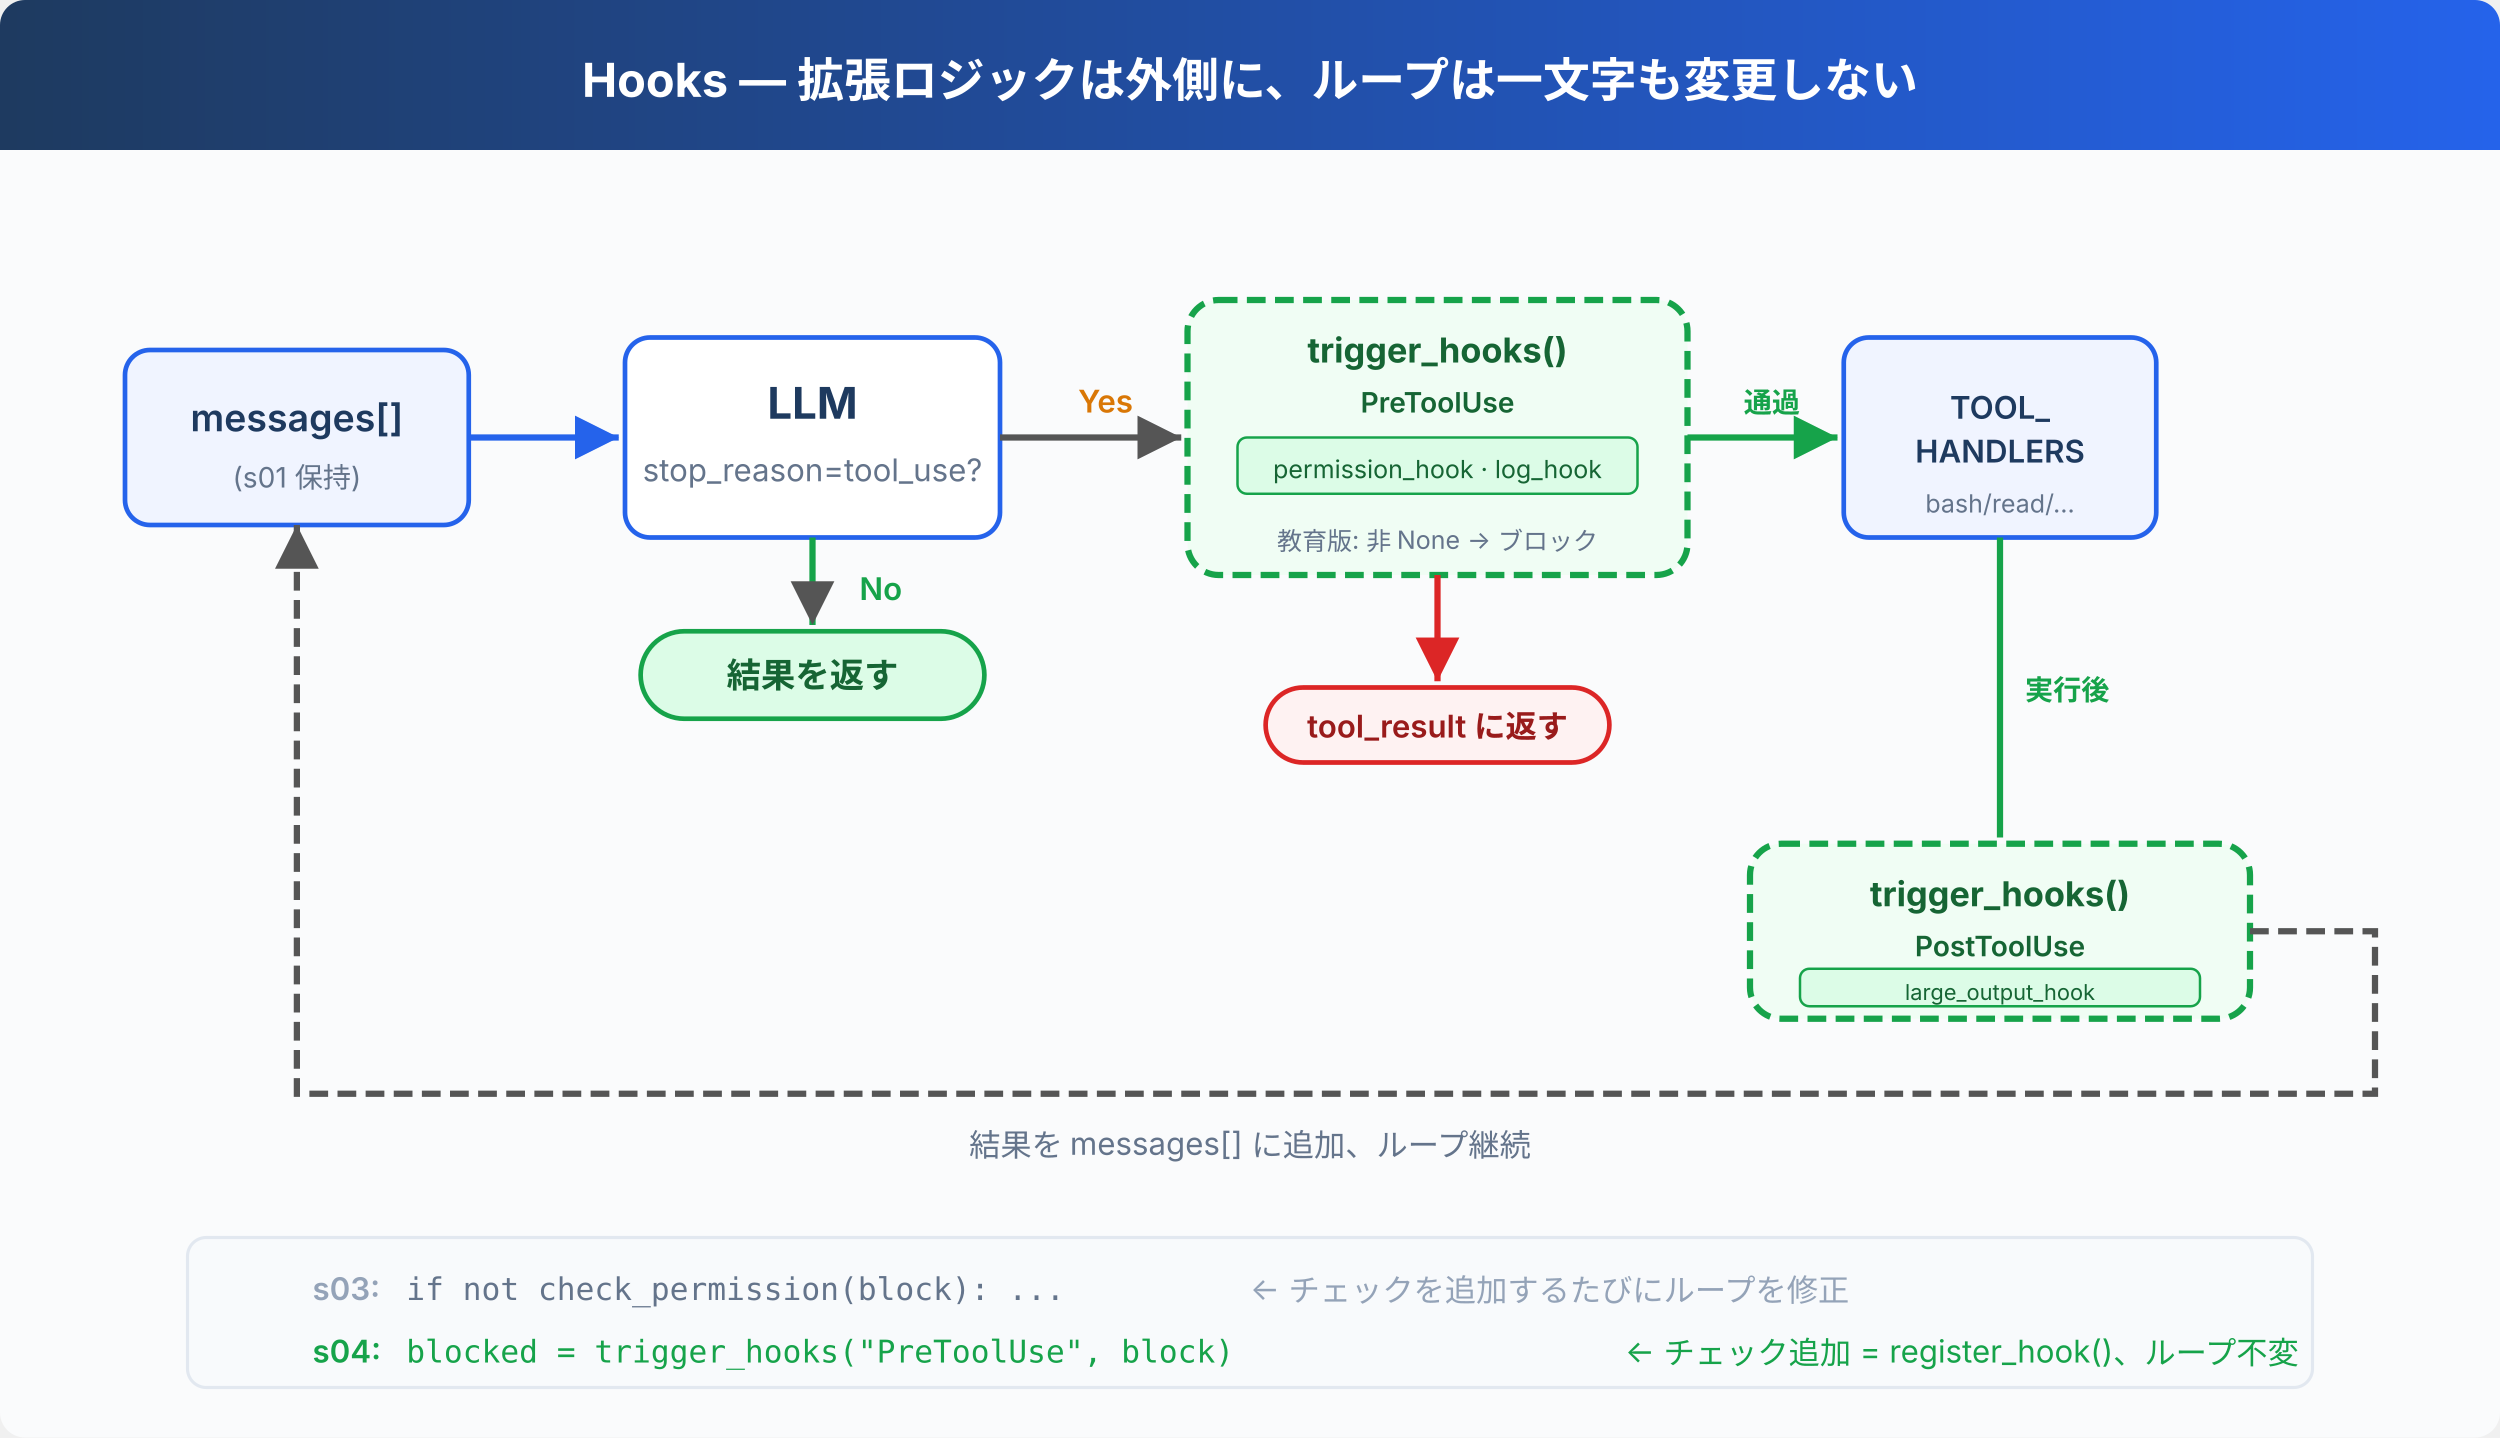
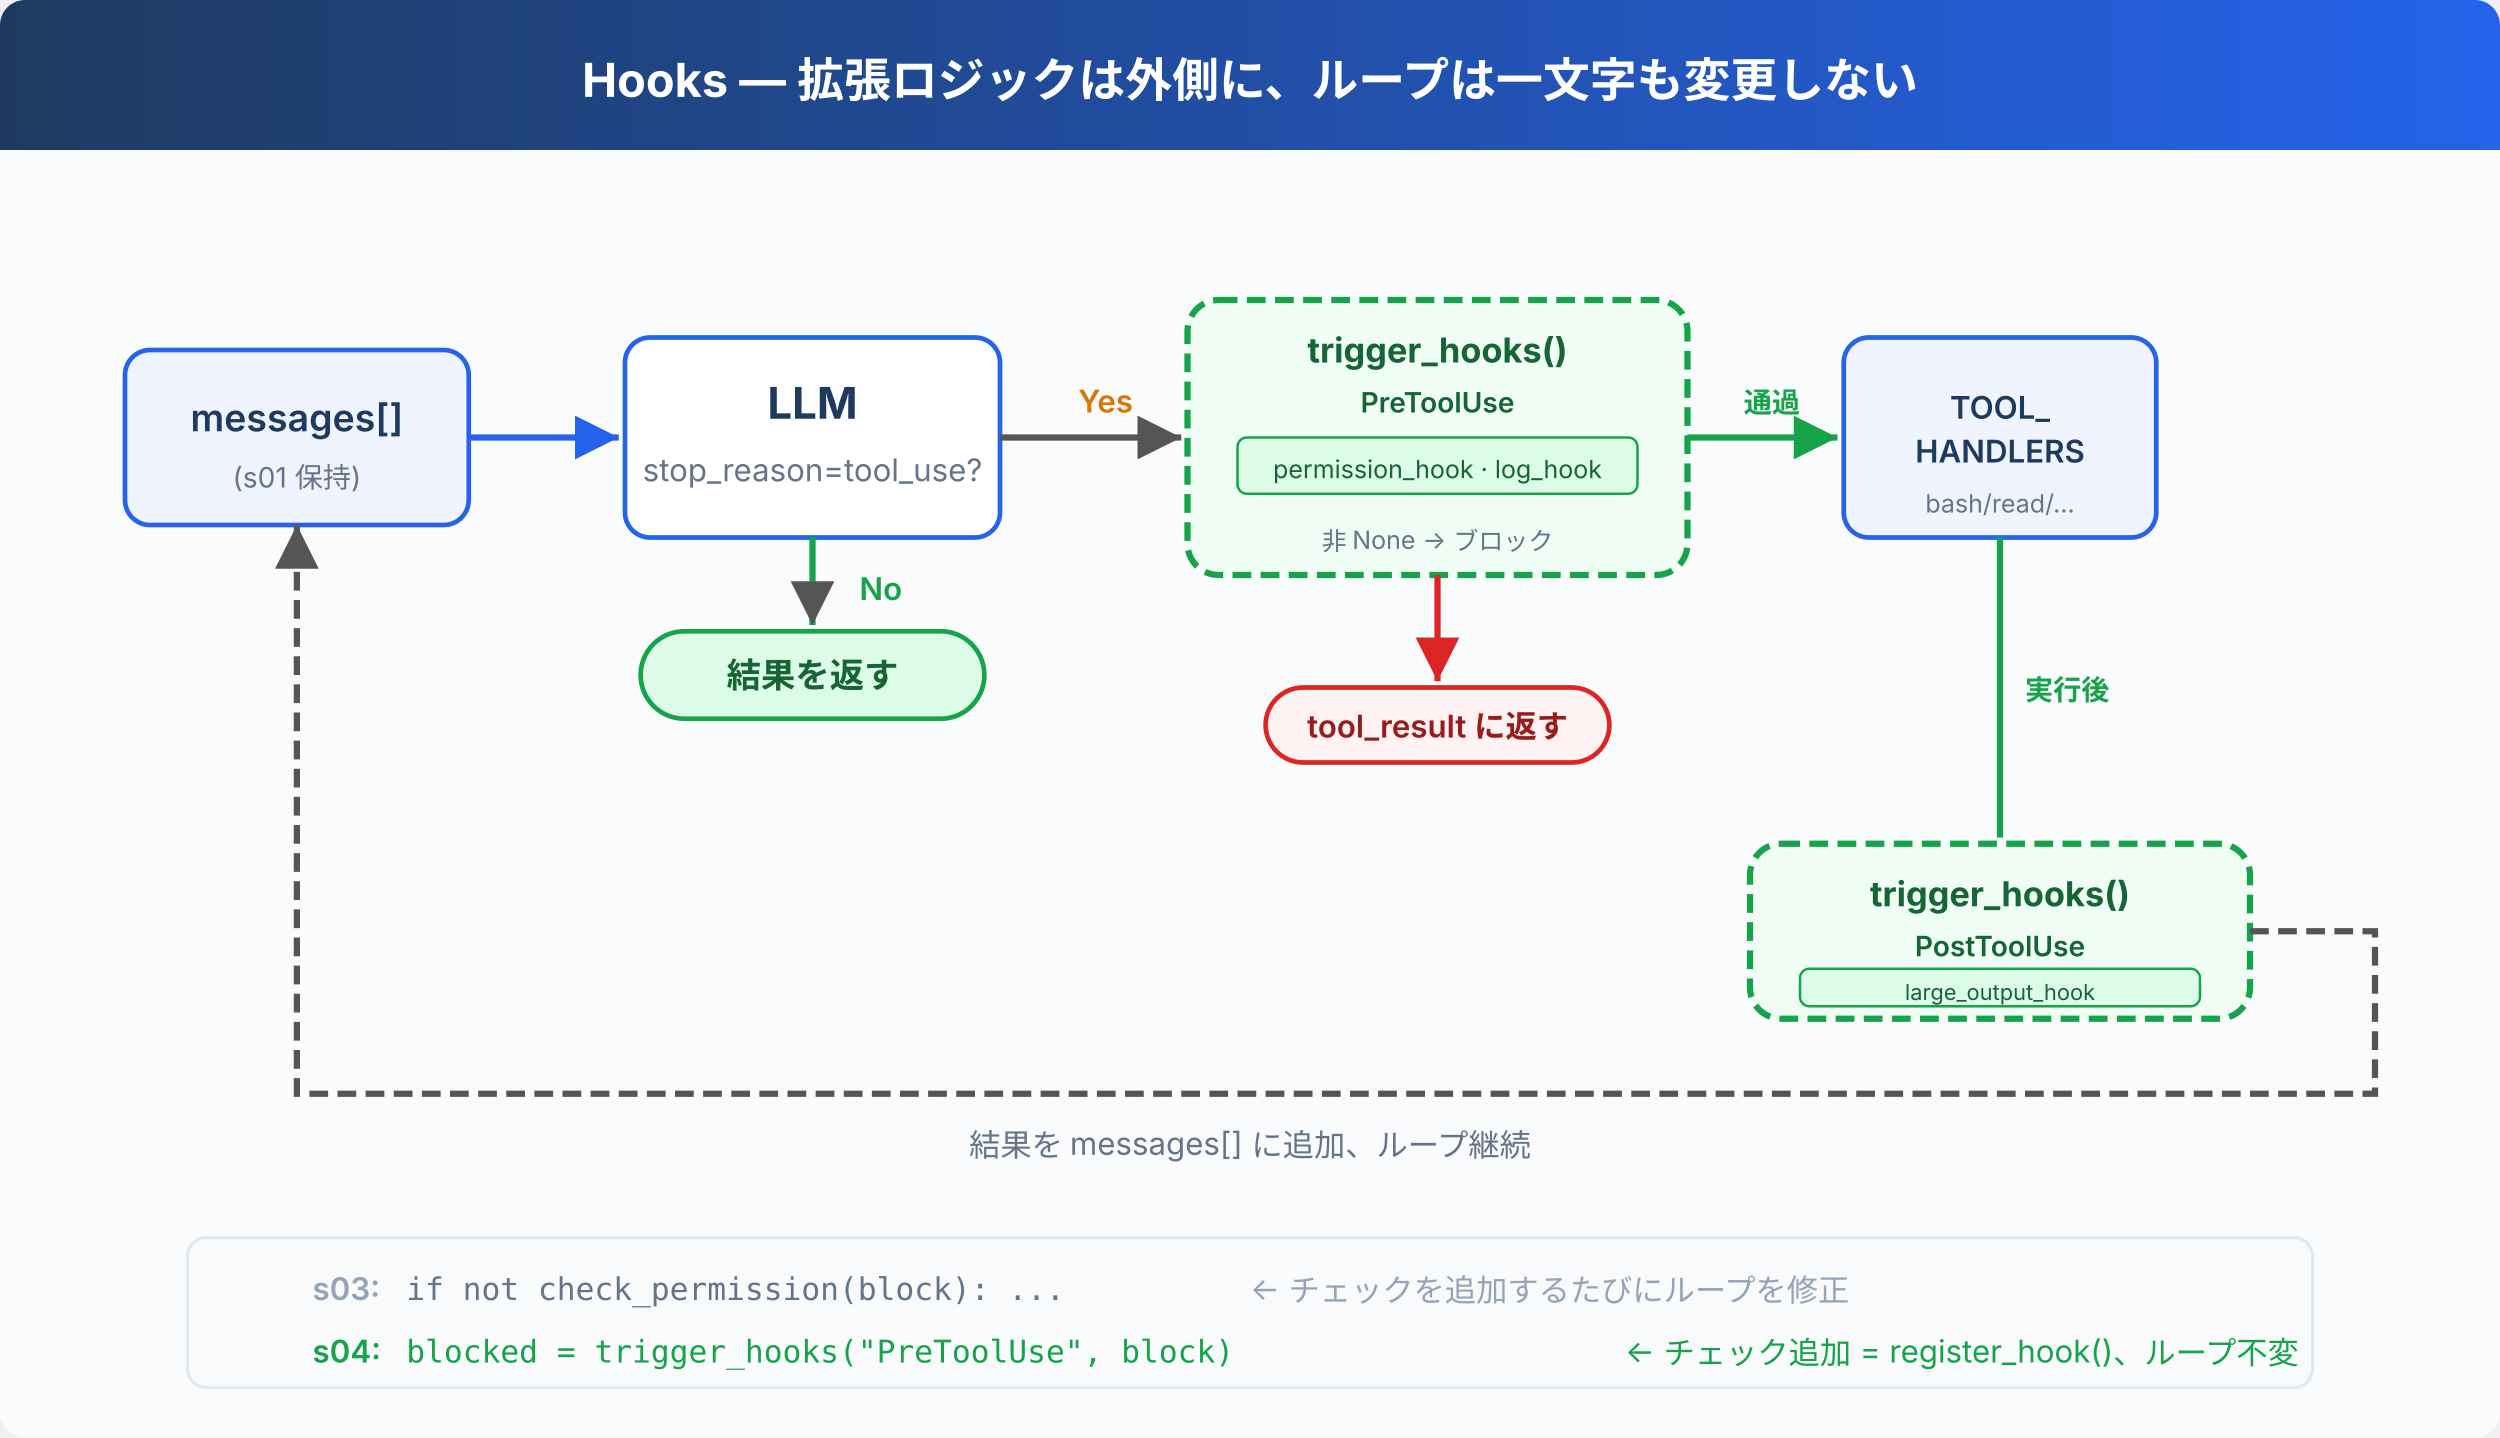
<svg xmlns="http://www.w3.org/2000/svg" viewBox="0 0 800 460" font-family="system-ui, -apple-system, sans-serif">
  <defs>
    <marker id="arrow" viewBox="0 0 10 10" refX="10" refY="5" markerWidth="7" markerHeight="7" orient="auto-start-reverse">
      <path d="M 0 0 L 10 5 L 0 10 z" fill="#555" />
    </marker>
    <marker id="arrow-blue" viewBox="0 0 10 10" refX="10" refY="5" markerWidth="7" markerHeight="7" orient="auto-start-reverse">
      <path d="M 0 0 L 10 5 L 0 10 z" fill="#2563eb" />
    </marker>
    <marker id="arrow-green" viewBox="0 0 10 10" refX="10" refY="5" markerWidth="7" markerHeight="7" orient="auto-start-reverse">
      <path d="M 0 0 L 10 5 L 0 10 z" fill="#16a34a" />
    </marker>
    <marker id="arrow-red" viewBox="0 0 10 10" refX="10" refY="5" markerWidth="7" markerHeight="7" orient="auto-start-reverse">
      <path d="M 0 0 L 10 5 L 0 10 z" fill="#dc2626" />
    </marker>
    <linearGradient id="header" x1="0" y1="0" x2="1" y2="0">
      <stop offset="0%" stop-color="#1e3a5f" />
      <stop offset="100%" stop-color="#2563eb" />
    </linearGradient>
  </defs>
  <rect width="800" height="460" fill="#fafbfc" rx="8" />
  <rect x="0" y="0" width="800" height="48" fill="url(#header)" rx="8" />
  <rect x="0" y="40" width="800" height="8" fill="url(#header)" />
  <text x="400" y="31" fill="#fff" font-size="15" font-weight="700" text-anchor="middle">Hooks — 拡張ロジックは外側に、ループは一文字も変更しない</text>
  <rect x="40" y="112" width="110" height="56" rx="8" fill="#f0f4ff" stroke="#2563eb" stroke-width="1.5" />
  <text x="95" y="138" fill="#1e3a5f" font-size="12" font-weight="600" text-anchor="middle">messages[]</text>
  <text x="95" y="156" fill="#64748b" font-size="9" text-anchor="middle">(s01 保持)</text>
  <line x1="150" y1="140" x2="198" y2="140" stroke="#2563eb" stroke-width="2" marker-end="url(#arrow-blue)" />
  <rect x="200" y="108" width="120" height="64" rx="8" fill="#fff" stroke="#2563eb" stroke-width="1.5" />
  <text x="260" y="134" fill="#1e3a5f" font-size="14" font-weight="700" text-anchor="middle">LLM</text>
  <text x="260" y="154" fill="#64748b" font-size="10" text-anchor="middle">stop_reason=tool_use?</text>
  <line x1="260" y1="172" x2="260" y2="200" stroke="#16a34a" stroke-width="2" marker-end="url(#arrow)" />
  <text x="275" y="192" fill="#16a34a" font-size="10" font-weight="600">No</text>
  <rect x="205" y="202" width="110" height="28" rx="14" fill="#dcfce7" stroke="#16a34a" stroke-width="1.5" />
  <text x="260" y="220" fill="#166534" font-size="11" font-weight="600" text-anchor="middle">結果を返す</text>
  <line x1="320" y1="140" x2="378" y2="140" stroke="#555" stroke-width="2" marker-end="url(#arrow)" />
  <text x="345" y="132" fill="#d97706" font-size="10" font-weight="600">Yes</text>
  <rect x="380" y="96" width="160" height="88" rx="10" fill="#f0fdf4" stroke="#16a34a" stroke-width="2" stroke-dasharray="6,3" />
  <text x="460" y="116" fill="#166534" font-size="11" font-weight="700" text-anchor="middle">trigger_hooks()</text>
  <text x="460" y="132" fill="#166534" font-size="9" font-weight="600" text-anchor="middle">PreToolUse</text>
  <rect x="396" y="140" width="128" height="18" rx="3" fill="#dcfce7" stroke="#16a34a" stroke-width="0.8" />
  <text x="460" y="153" fill="#166534" font-size="8" text-anchor="middle">permission_hook · log_hook</text>
-   <text x="460" y="176" fill="#64748b" font-size="8" text-anchor="middle">教育版: 非 None → ブロック</text>
+   <text x="460" y="176" fill="#64748b" font-size="8" text-anchor="middle">非 None → ブロック</text>
  <line x1="460" y1="184" x2="460" y2="218" stroke="#dc2626" stroke-width="2" marker-end="url(#arrow-red)" />
  <rect x="405" y="220" width="110" height="24" rx="12" fill="#fef2f2" stroke="#dc2626" stroke-width="1.5" />
  <text x="460" y="236" fill="#991b1b" font-size="10" font-weight="600" text-anchor="middle">tool_result に返す</text>
  <line x1="540" y1="140" x2="588" y2="140" stroke="#16a34a" stroke-width="2" marker-end="url(#arrow-green)" />
  <text x="558" y="132" fill="#16a34a" font-size="9" font-weight="600">通過</text>
  <rect x="590" y="108" width="100" height="64" rx="8" fill="#f0f4ff" stroke="#2563eb" stroke-width="1.5" />
  <text x="640" y="134" fill="#1e3a5f" font-size="10" font-weight="600" text-anchor="middle">TOOL_</text>
  <text x="640" y="148" fill="#1e3a5f" font-size="10" font-weight="600" text-anchor="middle">HANDLERS</text>
  <text x="640" y="164" fill="#64748b" font-size="8" text-anchor="middle">bash/read/...</text>
  <line x1="640" y1="172" x2="640" y2="268" stroke="#16a34a" stroke-width="2" />
  <text x="648" y="224" fill="#16a34a" font-size="9" font-weight="600">実行後</text>
  <rect x="560" y="270" width="160" height="56" rx="10" fill="#f0fdf4" stroke="#16a34a" stroke-width="2" stroke-dasharray="6,3" />
  <text x="640" y="290" fill="#166534" font-size="11" font-weight="700" text-anchor="middle">trigger_hooks()</text>
  <text x="640" y="306" fill="#166534" font-size="9" font-weight="600" text-anchor="middle">PostToolUse</text>
  <rect x="576" y="310" width="128" height="12" rx="3" fill="#dcfce7" stroke="#16a34a" stroke-width="0.8" />
  <text x="640" y="320" fill="#166534" font-size="7" text-anchor="middle">large_output_hook</text>
  <path d="M 720 298 L 760 298 L 760 350 L 95 350 L 95 168" fill="none" stroke="#555" stroke-width="2" marker-end="url(#arrow)" stroke-dasharray="6,3" />
  <text x="400" y="370" fill="#64748b" font-size="10" text-anchor="middle">結果を messages[] に追加、ループ継続</text>
  <rect x="60" y="396" width="680" height="48" rx="6" fill="#f8fafc" stroke="#e2e8f0" stroke-width="1" />
  <text x="100" y="416" fill="#94a3b8" font-size="10" font-weight="600">s03:</text>
  <text x="130" y="416" fill="#64748b" font-size="10" font-family="monospace">if not check_permission(block): ...</text>
  <text x="400" y="416" fill="#94a3b8" font-size="10">← チェックを追加するたびにループを修正</text>
  <text x="100" y="436" fill="#16a34a" font-size="10" font-weight="600">s04:</text>
  <text x="130" y="436" fill="#16a34a" font-size="10" font-family="monospace">blocked = trigger_hooks("PreToolUse", block)</text>
  <text x="520" y="436" fill="#16a34a" font-size="10">← チェック追加 = register_hook()、ループ不変</text>
</svg>
